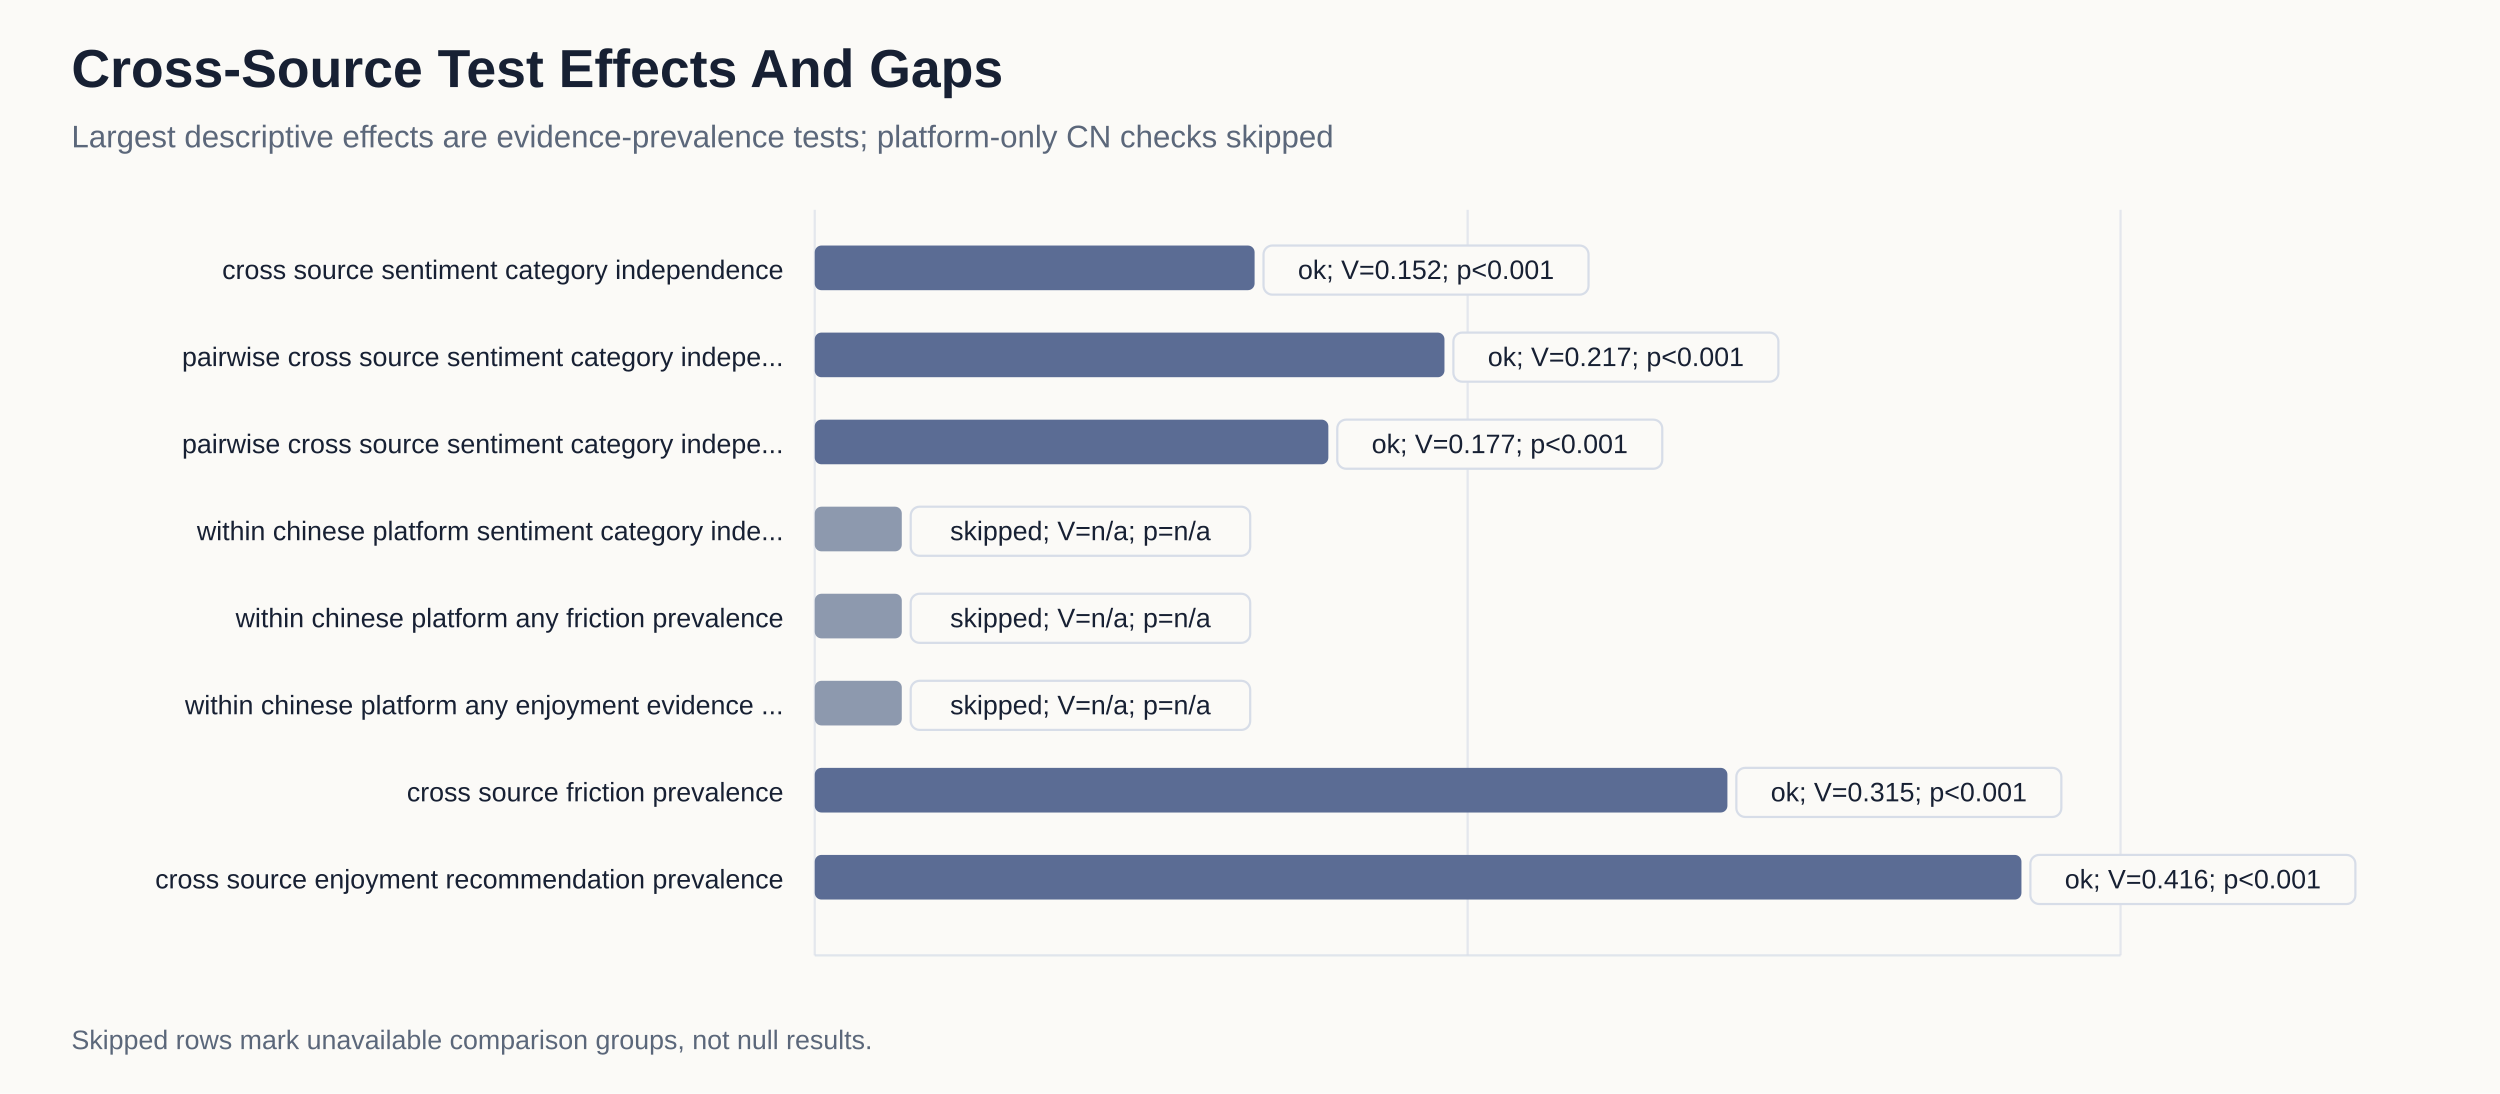
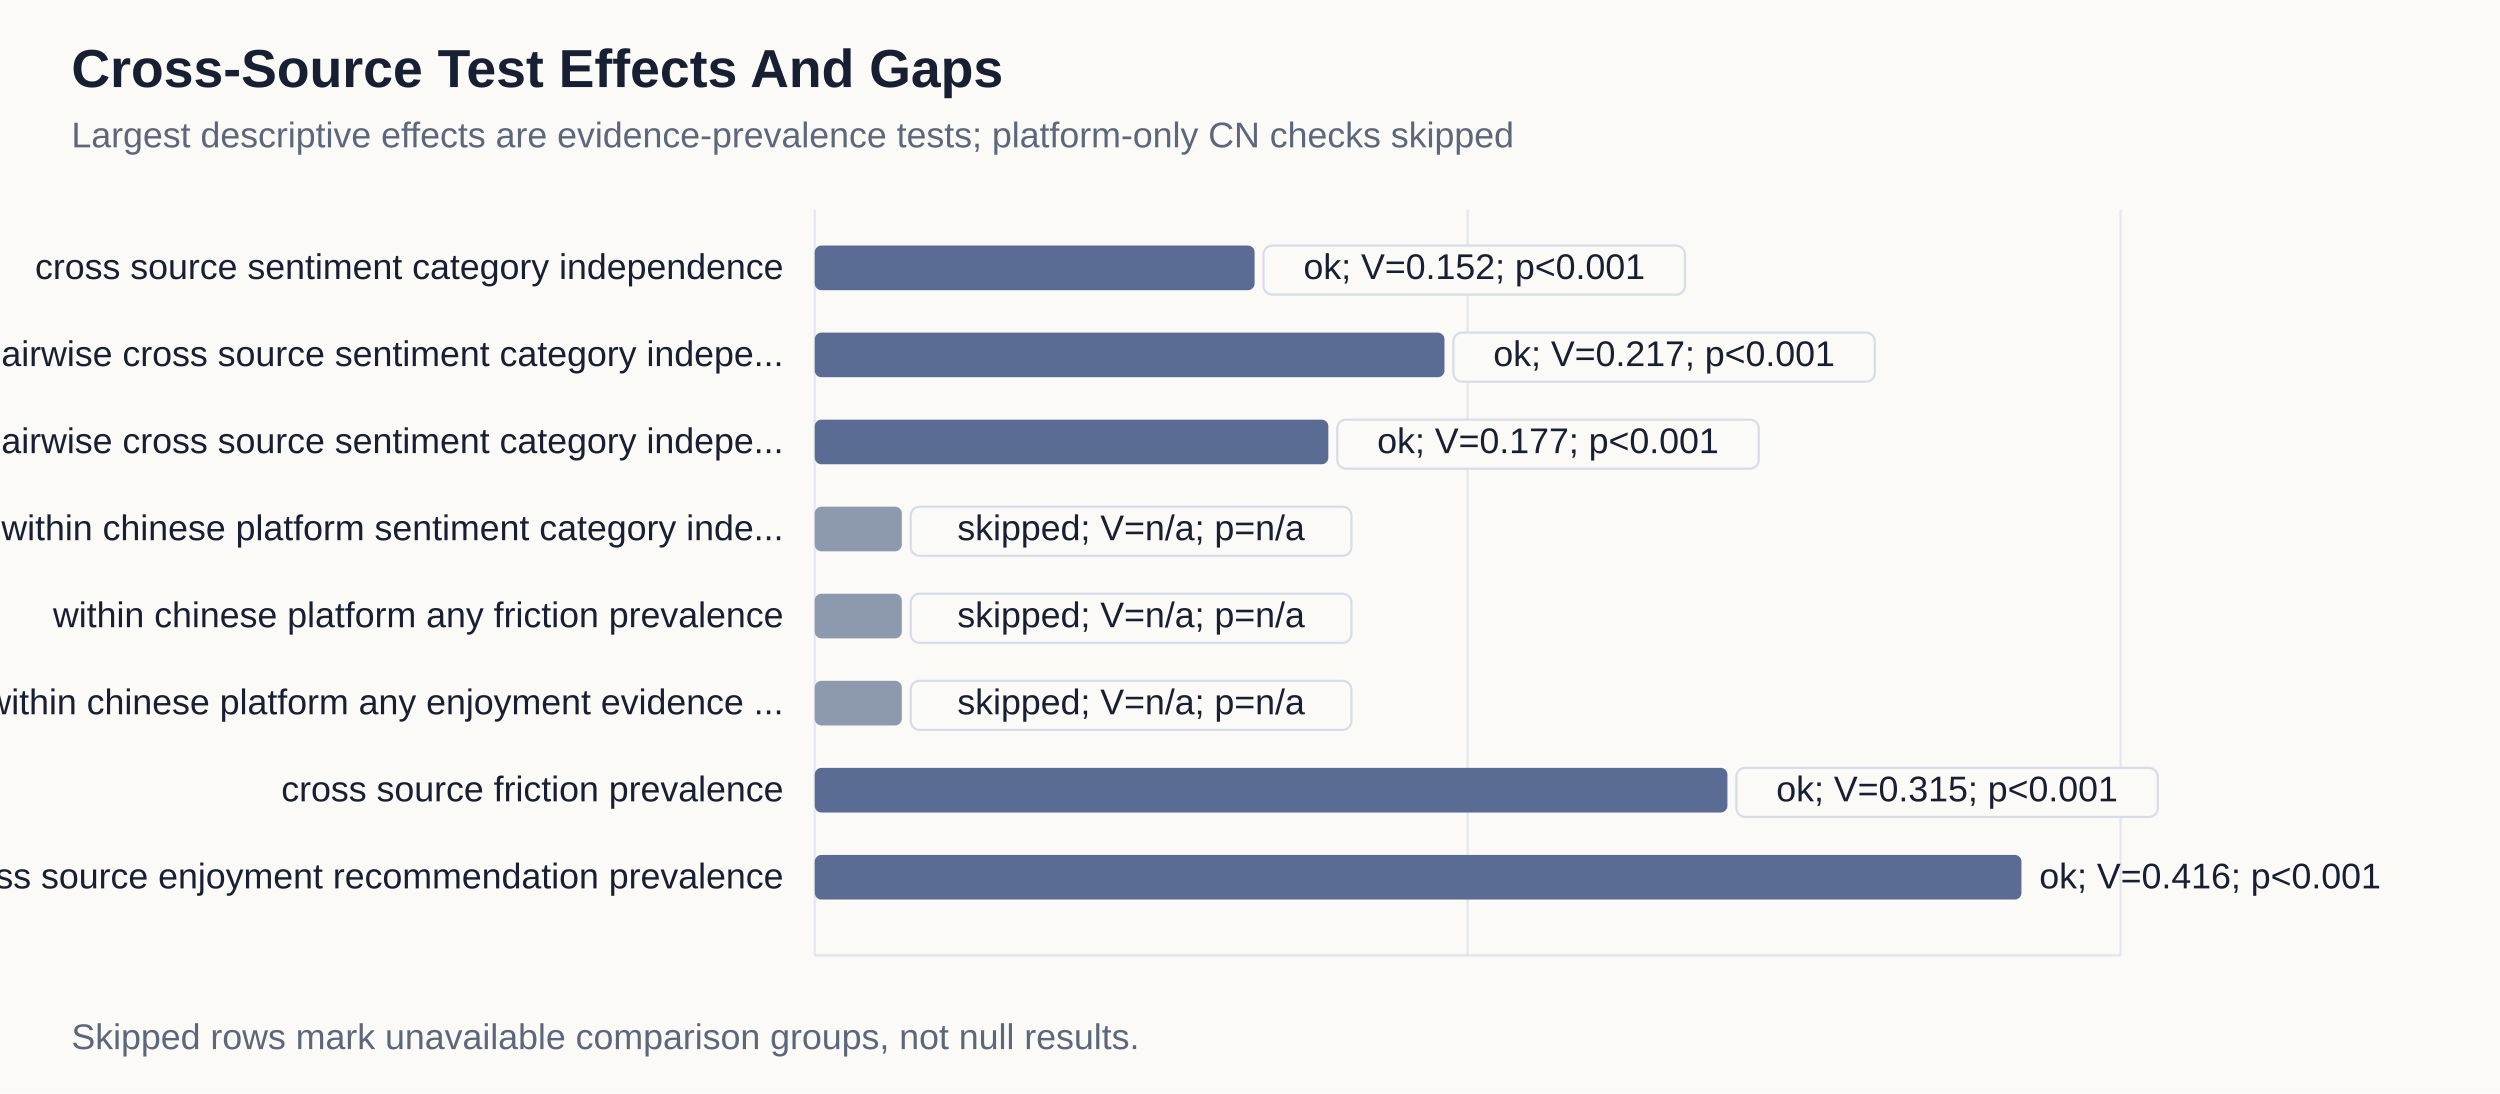
<svg xmlns="http://www.w3.org/2000/svg" width="1120" height="490" viewBox="0 0 1120 490">
  <rect width="100%" height="100%" fill="#fbfaf7" />
  <text x="32.00" y="39.00" text-anchor="start" font-family="Arial, sans-serif" font-size="24" font-weight="700" fill="#172033">Cross-Source Test Effects And Gaps</text>
-   <text x="32.00" y="66.00" text-anchor="start" font-family="Arial, sans-serif" font-size="14" font-weight="400" fill="#5b677a">Largest descriptive effects are evidence-prevalence tests; platform-only CN checks skipped</text>
+   <text x="32.00" y="66.00" text-anchor="start" font-family="Arial, sans-serif" font-size="16" font-weight="400" fill="#5b677a">Largest descriptive effects are evidence-prevalence tests; platform-only CN checks skipped</text>
  <line x1="365.00" x2="365.00" y1="94.00" y2="428.00" stroke="#d7dde8" stroke-width="1" opacity="0.65" />
  <line x1="657.50" x2="657.50" y1="94.00" y2="428.00" stroke="#d7dde8" stroke-width="1" opacity="0.65" />
  <line x1="950.00" x2="950.00" y1="94.00" y2="428.00" stroke="#d7dde8" stroke-width="1" opacity="0.65" />
  <line x1="365.00" x2="950.00" y1="428.00" y2="428.00" stroke="#d7dde8" stroke-width="1" opacity="0.75" />
-   <text x="351.00" y="125.00" text-anchor="end" font-family="Arial, sans-serif" font-size="12" font-weight="400" fill="#172033">cross source sentiment category independence</text>
+   <text x="351.00" y="125.00" text-anchor="end" font-family="Arial, sans-serif" font-size="16" font-weight="400" fill="#172033">cross source sentiment category independence</text>
  <rect x="365.00" y="110.00" width="197.06" height="20" rx="3" fill="#5b6c94" />
-   <rect x="566.06" y="110.00" width="145.60" height="22.00" rx="4" fill="#fbfaf7" stroke="#d7dde8" stroke-width="1" />
-   <text x="638.86" y="125.00" text-anchor="middle" font-family="Arial, sans-serif" font-size="12" font-weight="400" fill="#172033">ok; V=0.152; p&lt;0.001</text>
-   <text x="351.00" y="164.00" text-anchor="end" font-family="Arial, sans-serif" font-size="12" font-weight="400" fill="#172033">pairwise cross source sentiment category indepe...</text>
+   <rect x="566.06" y="110.00" width="188.80" height="22.00" rx="4" fill="#fbfaf7" stroke="#d7dde8" stroke-width="1" />
+   <text x="660.46" y="125.00" text-anchor="middle" font-family="Arial, sans-serif" font-size="16" font-weight="400" fill="#172033">ok; V=0.152; p&lt;0.001</text>
+   <text x="351.00" y="164.00" text-anchor="end" font-family="Arial, sans-serif" font-size="16" font-weight="400" fill="#172033">pairwise cross source sentiment category indepe...</text>
  <rect x="365.00" y="149.00" width="282.12" height="20" rx="3" fill="#5b6c94" />
-   <rect x="651.12" y="149.00" width="145.60" height="22.00" rx="4" fill="#fbfaf7" stroke="#d7dde8" stroke-width="1" />
-   <text x="723.92" y="164.00" text-anchor="middle" font-family="Arial, sans-serif" font-size="12" font-weight="400" fill="#172033">ok; V=0.217; p&lt;0.001</text>
-   <text x="351.00" y="203.00" text-anchor="end" font-family="Arial, sans-serif" font-size="12" font-weight="400" fill="#172033">pairwise cross source sentiment category indepe...</text>
+   <rect x="651.12" y="149.00" width="188.80" height="22.00" rx="4" fill="#fbfaf7" stroke="#d7dde8" stroke-width="1" />
+   <text x="745.52" y="164.00" text-anchor="middle" font-family="Arial, sans-serif" font-size="16" font-weight="400" fill="#172033">ok; V=0.217; p&lt;0.001</text>
+   <text x="351.00" y="203.00" text-anchor="end" font-family="Arial, sans-serif" font-size="16" font-weight="400" fill="#172033">pairwise cross source sentiment category indepe...</text>
  <rect x="365.00" y="188.00" width="230.10" height="20" rx="3" fill="#5b6c94" />
-   <rect x="599.10" y="188.00" width="145.60" height="22.00" rx="4" fill="#fbfaf7" stroke="#d7dde8" stroke-width="1" />
-   <text x="671.90" y="203.00" text-anchor="middle" font-family="Arial, sans-serif" font-size="12" font-weight="400" fill="#172033">ok; V=0.177; p&lt;0.001</text>
-   <text x="351.00" y="242.00" text-anchor="end" font-family="Arial, sans-serif" font-size="12" font-weight="400" fill="#172033">within chinese platform sentiment category inde...</text>
+   <rect x="599.10" y="188.00" width="188.80" height="22.00" rx="4" fill="#fbfaf7" stroke="#d7dde8" stroke-width="1" />
+   <text x="693.50" y="203.00" text-anchor="middle" font-family="Arial, sans-serif" font-size="16" font-weight="400" fill="#172033">ok; V=0.177; p&lt;0.001</text>
+   <text x="351.00" y="242.00" text-anchor="end" font-family="Arial, sans-serif" font-size="16" font-weight="400" fill="#172033">within chinese platform sentiment category inde...</text>
  <rect x="365.00" y="227.00" width="39.00" height="20" rx="3" fill="#8d99ae" />
-   <rect x="408.00" y="227.00" width="152.08" height="22.00" rx="4" fill="#fbfaf7" stroke="#d7dde8" stroke-width="1" />
-   <text x="484.04" y="242.00" text-anchor="middle" font-family="Arial, sans-serif" font-size="12" font-weight="400" fill="#172033">skipped; V=n/a; p=n/a</text>
-   <text x="351.00" y="281.00" text-anchor="end" font-family="Arial, sans-serif" font-size="12" font-weight="400" fill="#172033">within chinese platform any friction prevalence</text>
+   <rect x="408.00" y="227.00" width="197.44" height="22.00" rx="4" fill="#fbfaf7" stroke="#d7dde8" stroke-width="1" />
+   <text x="506.72" y="242.00" text-anchor="middle" font-family="Arial, sans-serif" font-size="16" font-weight="400" fill="#172033">skipped; V=n/a; p=n/a</text>
+   <text x="351.00" y="281.00" text-anchor="end" font-family="Arial, sans-serif" font-size="16" font-weight="400" fill="#172033">within chinese platform any friction prevalence</text>
  <rect x="365.00" y="266.00" width="39.00" height="20" rx="3" fill="#8d99ae" />
-   <rect x="408.00" y="266.00" width="152.08" height="22.00" rx="4" fill="#fbfaf7" stroke="#d7dde8" stroke-width="1" />
-   <text x="484.04" y="281.00" text-anchor="middle" font-family="Arial, sans-serif" font-size="12" font-weight="400" fill="#172033">skipped; V=n/a; p=n/a</text>
-   <text x="351.00" y="320.00" text-anchor="end" font-family="Arial, sans-serif" font-size="12" font-weight="400" fill="#172033">within chinese platform any enjoyment evidence ...</text>
+   <rect x="408.00" y="266.00" width="197.44" height="22.00" rx="4" fill="#fbfaf7" stroke="#d7dde8" stroke-width="1" />
+   <text x="506.72" y="281.00" text-anchor="middle" font-family="Arial, sans-serif" font-size="16" font-weight="400" fill="#172033">skipped; V=n/a; p=n/a</text>
+   <text x="351.00" y="320.00" text-anchor="end" font-family="Arial, sans-serif" font-size="16" font-weight="400" fill="#172033">within chinese platform any enjoyment evidence ...</text>
  <rect x="365.00" y="305.00" width="39.00" height="20" rx="3" fill="#8d99ae" />
-   <rect x="408.00" y="305.00" width="152.08" height="22.00" rx="4" fill="#fbfaf7" stroke="#d7dde8" stroke-width="1" />
-   <text x="484.04" y="320.00" text-anchor="middle" font-family="Arial, sans-serif" font-size="12" font-weight="400" fill="#172033">skipped; V=n/a; p=n/a</text>
-   <text x="351.00" y="359.00" text-anchor="end" font-family="Arial, sans-serif" font-size="12" font-weight="400" fill="#172033">cross source friction prevalence</text>
+   <rect x="408.00" y="305.00" width="197.44" height="22.00" rx="4" fill="#fbfaf7" stroke="#d7dde8" stroke-width="1" />
+   <text x="506.72" y="320.00" text-anchor="middle" font-family="Arial, sans-serif" font-size="16" font-weight="400" fill="#172033">skipped; V=n/a; p=n/a</text>
+   <text x="351.00" y="359.00" text-anchor="end" font-family="Arial, sans-serif" font-size="16" font-weight="400" fill="#172033">cross source friction prevalence</text>
  <rect x="365.00" y="344.00" width="408.88" height="20" rx="3" fill="#5b6c94" />
-   <rect x="777.88" y="344.00" width="145.60" height="22.00" rx="4" fill="#fbfaf7" stroke="#d7dde8" stroke-width="1" />
-   <text x="850.68" y="359.00" text-anchor="middle" font-family="Arial, sans-serif" font-size="12" font-weight="400" fill="#172033">ok; V=0.315; p&lt;0.001</text>
-   <text x="351.00" y="398.00" text-anchor="end" font-family="Arial, sans-serif" font-size="12" font-weight="400" fill="#172033">cross source enjoyment recommendation prevalence</text>
+   <rect x="777.88" y="344.00" width="188.80" height="22.00" rx="4" fill="#fbfaf7" stroke="#d7dde8" stroke-width="1" />
+   <text x="872.28" y="359.00" text-anchor="middle" font-family="Arial, sans-serif" font-size="16" font-weight="400" fill="#172033">ok; V=0.315; p&lt;0.001</text>
+   <text x="351.00" y="398.00" text-anchor="end" font-family="Arial, sans-serif" font-size="16" font-weight="400" fill="#172033">cross source enjoyment recommendation prevalence</text>
  <rect x="365.00" y="383.00" width="540.61" height="20" rx="3" fill="#5b6c94" />
-   <rect x="909.61" y="383.00" width="145.60" height="22.00" rx="4" fill="#fbfaf7" stroke="#d7dde8" stroke-width="1" />
-   <text x="982.41" y="398.00" text-anchor="middle" font-family="Arial, sans-serif" font-size="12" font-weight="400" fill="#172033">ok; V=0.416; p&lt;0.001</text>
-   <text x="32.00" y="470.00" text-anchor="start" font-family="Arial, sans-serif" font-size="12" font-weight="400" fill="#5b677a">Skipped rows mark unavailable comparison groups, not null results.</text>
+   <text x="913.61" y="398.00" text-anchor="start" font-family="Arial, sans-serif" font-size="16" font-weight="400" fill="#172033">ok; V=0.416; p&lt;0.001</text>
+   <text x="32.00" y="470.00" text-anchor="start" font-family="Arial, sans-serif" font-size="16" font-weight="400" fill="#5b677a">Skipped rows mark unavailable comparison groups, not null results.</text>
</svg>
